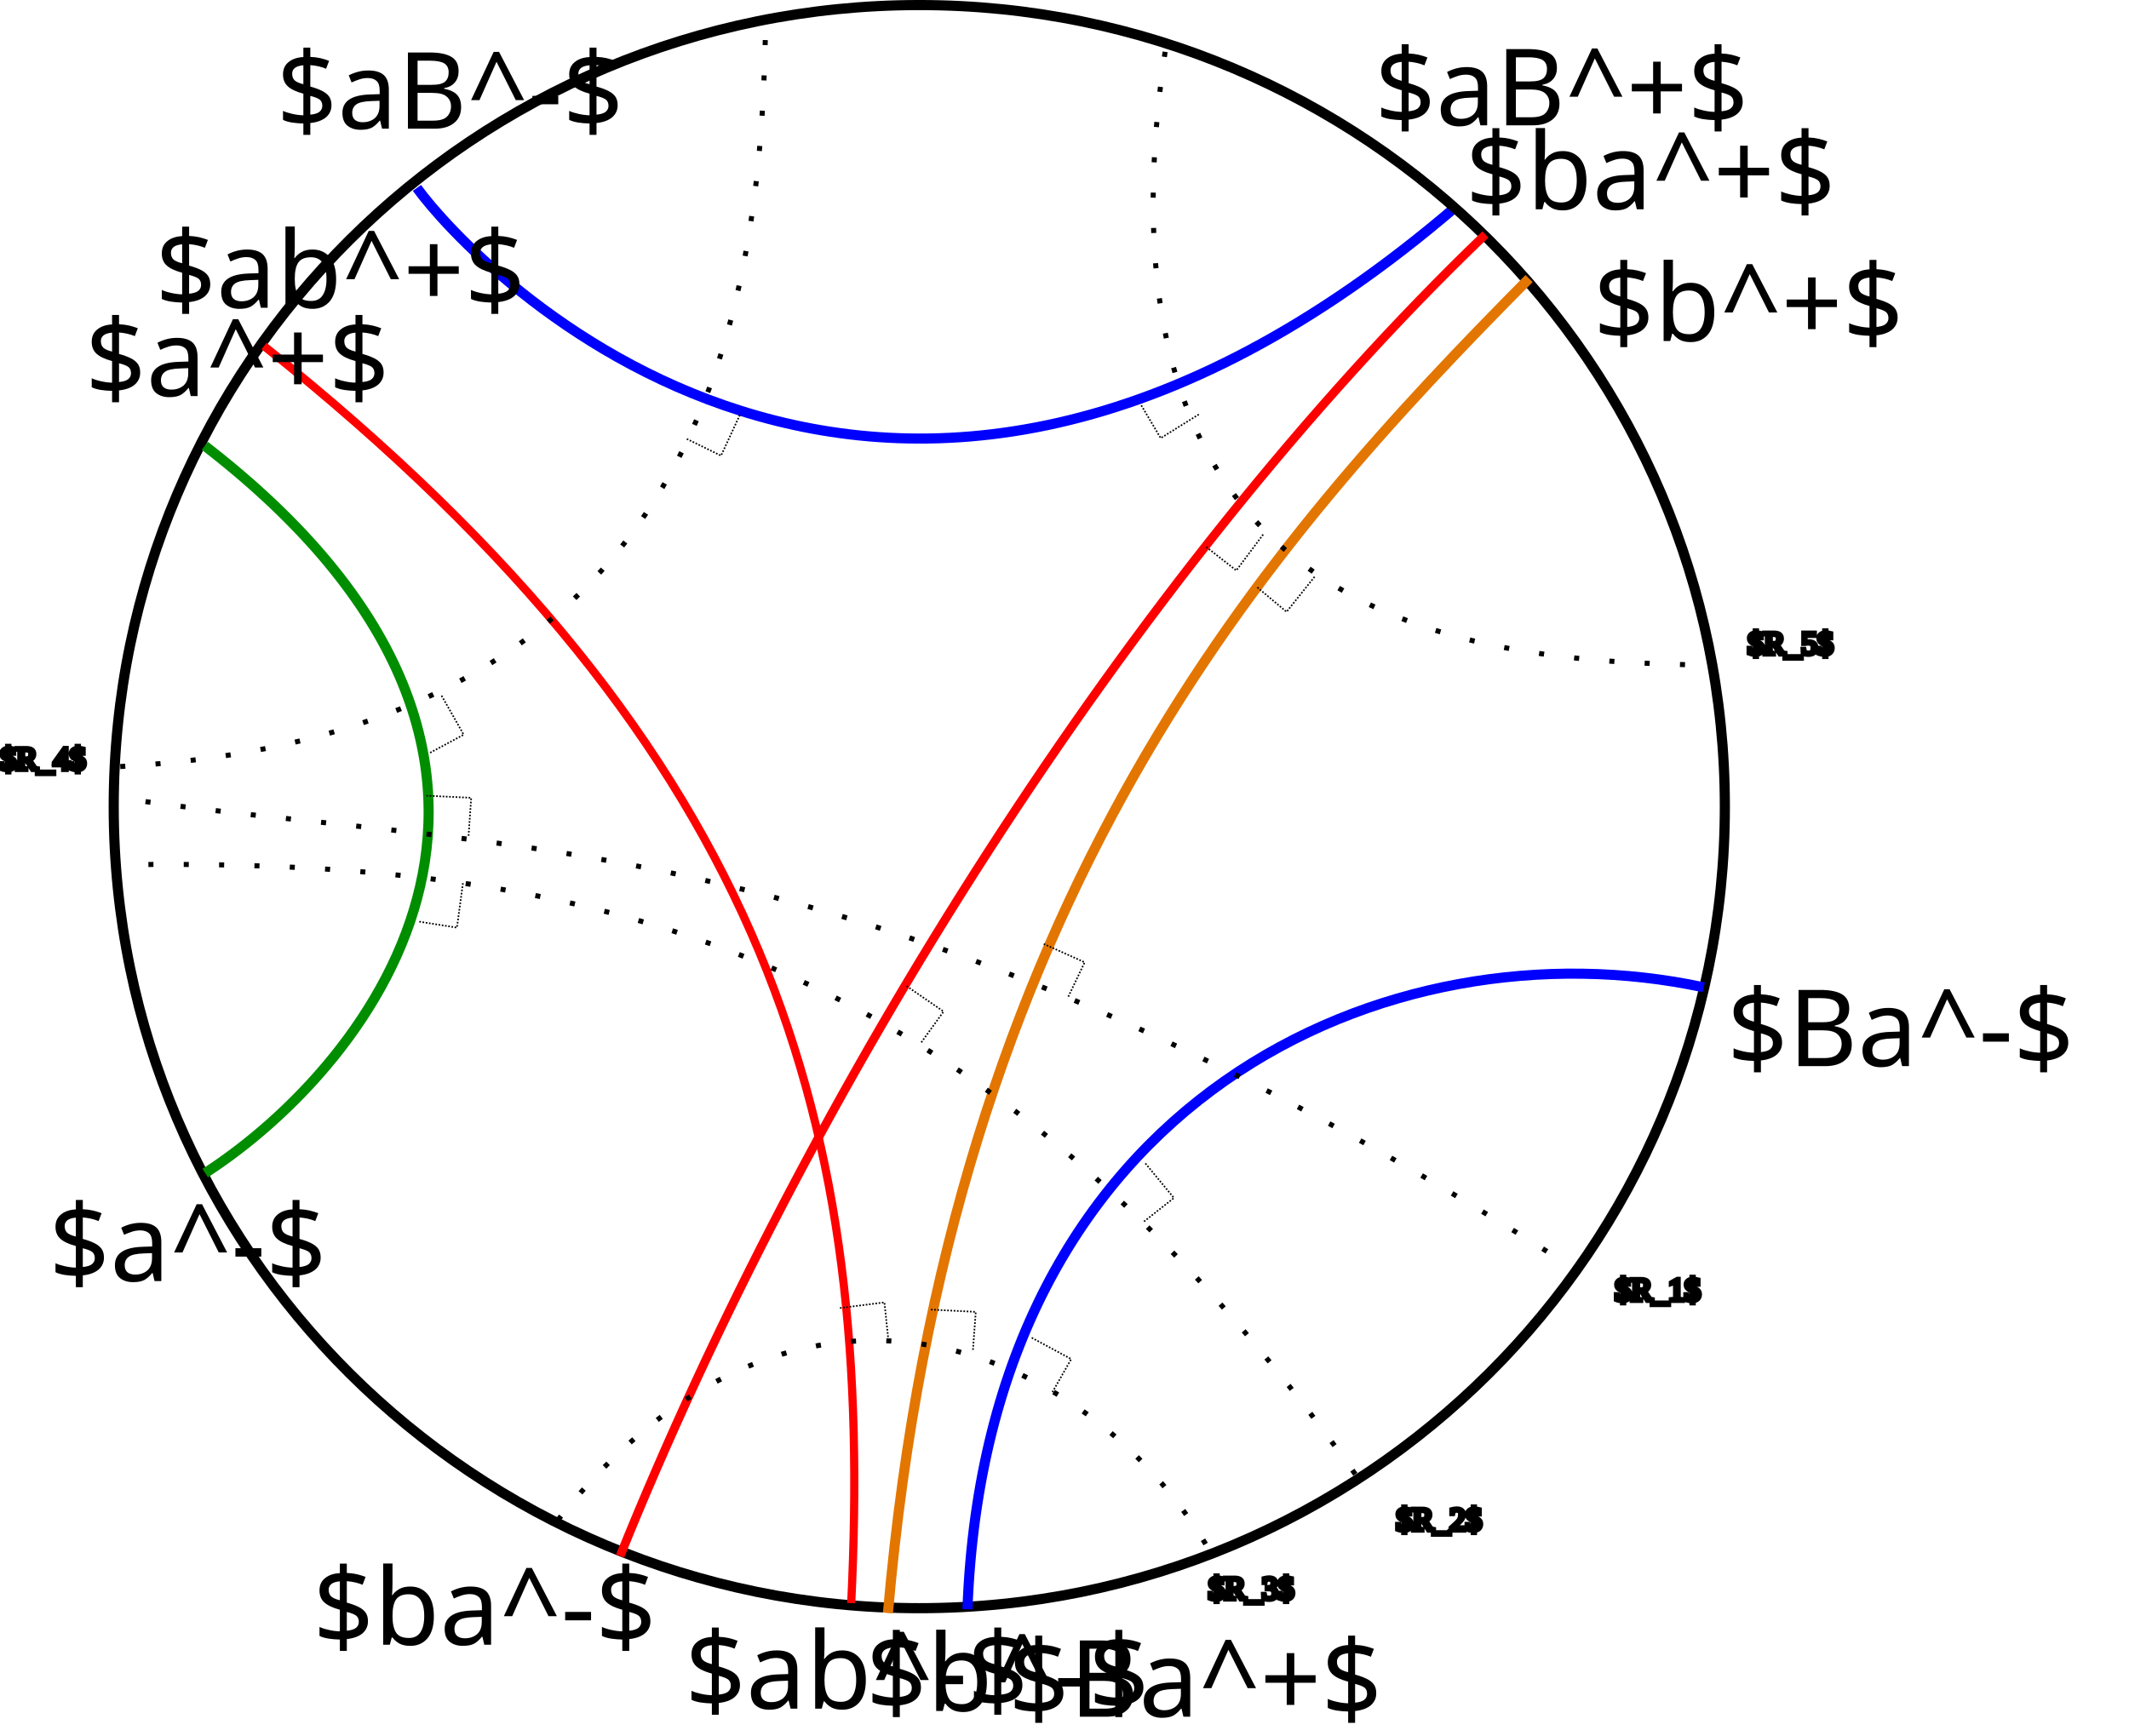
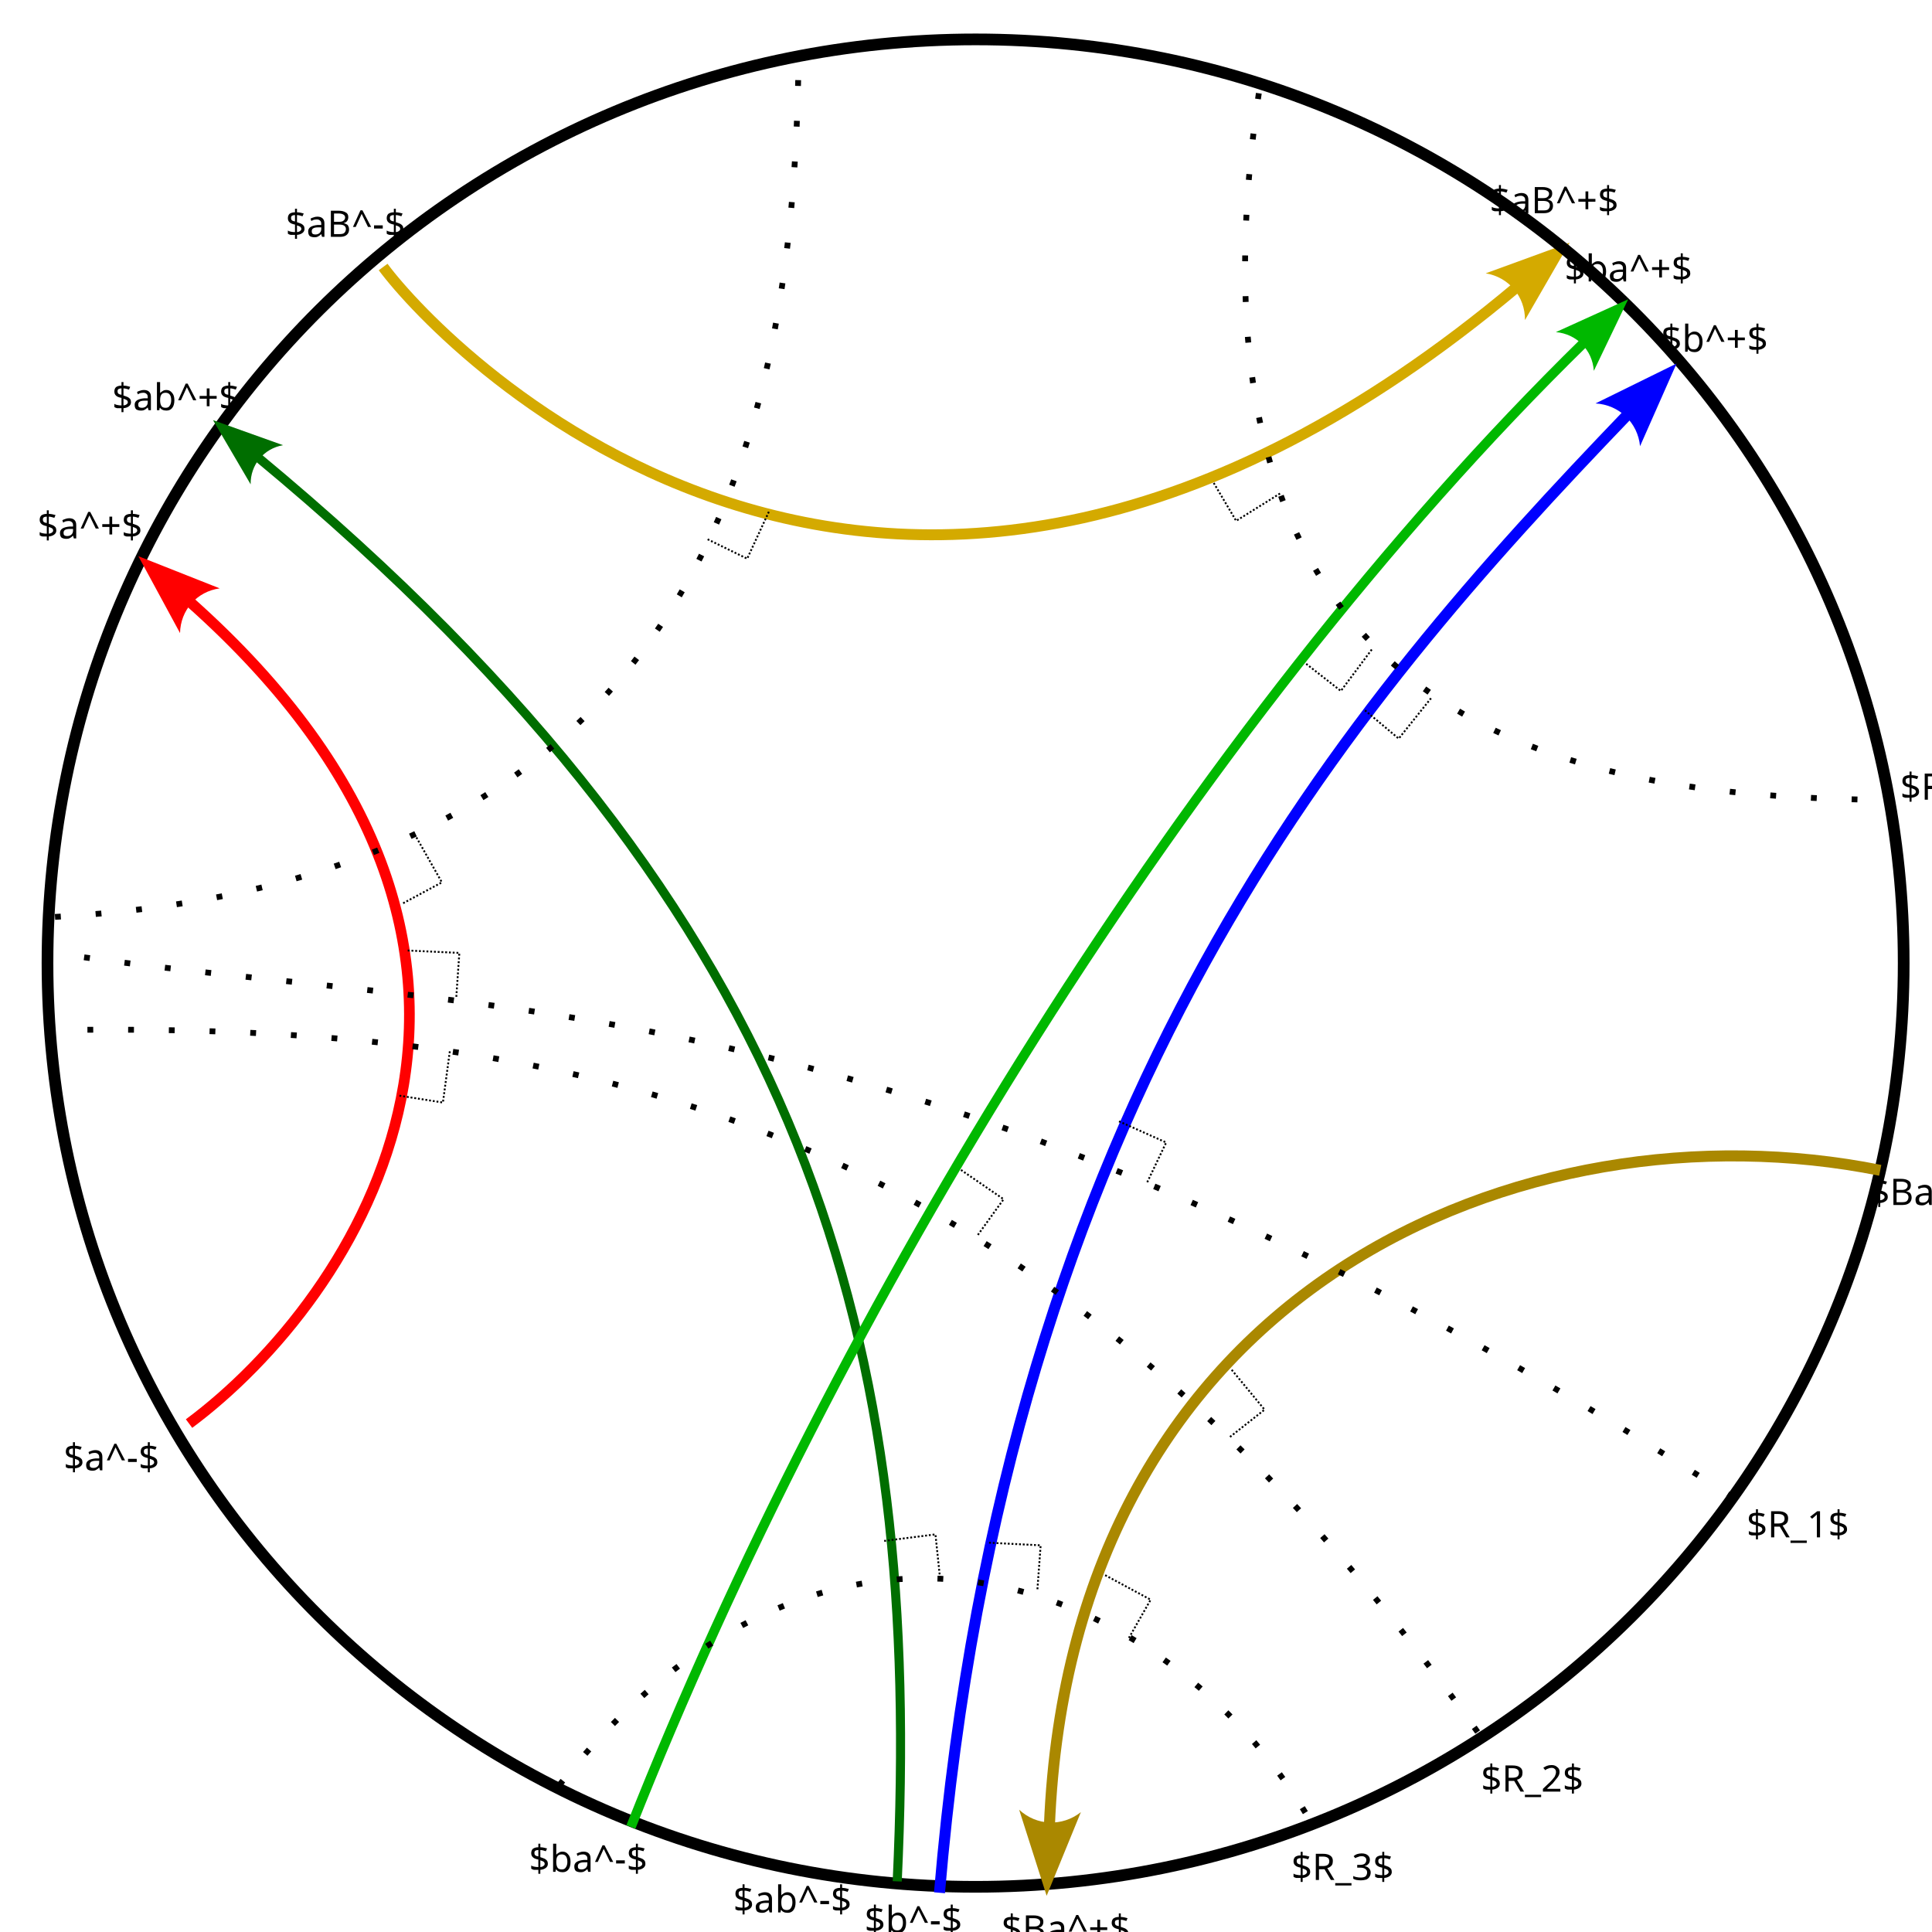
- <svg xmlns="http://www.w3.org/2000/svg" width="210.771mm" height="171.861mm" viewBox="0 0 210.771 171.861" version="1.1" id="svg8">
+ <svg xmlns="http://www.w3.org/2000/svg" width="3in" height="3in" viewBox="0 0 76.2 76.2" version="1.1" id="svg8">
  <defs id="defs2">
+     <rect x="-36.429" y="-47.143" width="793.571" height="168.571" id="rect9" />
+     <marker style="overflow:visible" id="marker9" refX="0" refY="0" orient="auto-start-reverse" markerWidth="1" markerHeight="1" viewBox="0 0 1 1" preserveAspectRatio="xMidYMid">
+       <path transform="scale(0.7)" d="M -2,-4 9,0 -2,4 c 2,-2.33 2,-5.66 0,-8 z" style="fill:context-stroke;fill-rule:evenodd;stroke:none" id="path9" />
+     </marker>
+     <marker style="overflow:visible" id="marker8" refX="0" refY="0" orient="auto-start-reverse" markerWidth="1" markerHeight="1" viewBox="0 0 1 1" preserveAspectRatio="xMidYMid">
+       <path transform="scale(0.7)" d="M -2,-4 9,0 -2,4 c 2,-2.33 2,-5.66 0,-8 z" style="fill:context-stroke;fill-rule:evenodd;stroke:none" id="path8" />
+     </marker>
+     <marker style="overflow:visible" id="marker6" refX="0" refY="0" orient="auto-start-reverse" markerWidth="1" markerHeight="1" viewBox="0 0 1 1" preserveAspectRatio="xMidYMid">
+       <path transform="scale(0.7)" d="M -2,-4 9,0 -2,4 c 2,-2.33 2,-5.66 0,-8 z" style="fill:context-stroke;fill-rule:evenodd;stroke:none" id="path6" />
+     </marker>
+     <marker style="overflow:visible" id="marker5" refX="0" refY="0" orient="auto-start-reverse" markerWidth="1" markerHeight="1" viewBox="0 0 1 1" preserveAspectRatio="xMidYMid">
+       <path transform="scale(0.7)" d="M -2,-4 9,0 -2,4 c 2,-2.33 2,-5.66 0,-8 z" style="fill:context-stroke;fill-rule:evenodd;stroke:none" id="path5" />
+     </marker>
+     <marker style="overflow:visible" id="marker4" refX="0" refY="0" orient="auto-start-reverse" markerWidth="1" markerHeight="1" viewBox="0 0 1 1" preserveAspectRatio="xMidYMid">
+       <path transform="scale(0.7)" d="M -2,-4 9,0 -2,4 c 2,-2.33 2,-5.66 0,-8 z" style="fill:context-stroke;fill-rule:evenodd;stroke:none" id="path4" />
+     </marker>
+     <marker style="overflow:visible" id="ConcaveTriangle" refX="0" refY="0" orient="auto-start-reverse" markerWidth="1" markerHeight="1" viewBox="0 0 1 1" preserveAspectRatio="xMidYMid">
+       <path transform="scale(0.7)" d="M -2,-4 9,0 -2,4 c 2,-2.33 2,-5.66 0,-8 z" style="fill:context-stroke;fill-rule:evenodd;stroke:none" id="path7" />
+     </marker>
    <rect x="644.477" y="100.005" width="63.64" height="68.69" id="rect4" />
    <marker style="overflow:visible" id="marker2263" refX="0" refY="0" orient="auto">
      <path transform="scale(0.8)" style="fill:none;fill-opacity:0.75;fill-rule:evenodd;stroke:#e37600;stroke-width:1pt;stroke-opacity:1" d="M 0,5.65 V -5.65" id="path2261" />
    </marker>
    <marker style="overflow:visible" id="DotS" refX="0" refY="0" orient="auto">
      <path transform="matrix(0.2,0,0,0.2,1.48,0.2)" style="fill:#e37600;fill-opacity:1;fill-rule:evenodd;stroke:#e37600;stroke-width:1pt;stroke-opacity:1" d="m -2.5,-1 c 0,2.76 -2.24,5 -5,5 -2.76,0 -5,-2.24 -5,-5 0,-2.76 2.24,-5 5,-5 2.76,0 5,2.24 5,5 z" id="path906" />
    </marker>
    <marker style="overflow:visible" id="marker1201" refX="0" refY="0" orient="auto">
      <path transform="matrix(-0.4,0,0,-0.4,-4,0)" style="fill:#0000ff;fill-opacity:1;fill-rule:evenodd;stroke:#0000ff;stroke-width:1pt;stroke-opacity:1" d="M 0,0 5,-5 -12.5,0 5,5 Z" id="path1199" />
    </marker>
    <marker style="overflow:visible" id="Arrow1Lend" refX="0" refY="0" orient="auto">
      <path transform="matrix(-0.8,0,0,-0.8,-10,0)" style="fill:#0000ff;fill-opacity:1;fill-rule:evenodd;stroke:#0000ff;stroke-width:1pt;stroke-opacity:1" d="M 0,0 5,-5 -12.5,0 5,5 Z" id="path842" />
    </marker>
    <marker style="overflow:visible" id="marker1123" refX="0" refY="0" orient="auto">
      <path transform="matrix(-0.4,0,0,-0.4,-4,0)" style="fill:#0000ff;fill-opacity:1;fill-rule:evenodd;stroke:#0000ff;stroke-width:1pt;stroke-opacity:1" d="M 0,0 5,-5 -12.5,0 5,5 Z" id="path1121" />
    </marker>
    <marker style="overflow:visible" id="Arrow1Mend" refX="0" refY="0" orient="auto">
      <path transform="matrix(-0.4,0,0,-0.4,-4,0)" style="fill:#0000ff;fill-opacity:1;fill-rule:evenodd;stroke:#0000ff;stroke-width:1pt;stroke-opacity:1" d="M 0,0 5,-5 -12.5,0 5,5 Z" id="path848" />
    </marker>
    <rect x="644.477" y="100.005" width="63.64" height="68.69" id="rect4-5" />
    <rect x="644.477" y="100.005" width="63.64" height="68.69" id="rect4-5-6" />
    <rect x="644.477" y="100.005" width="63.64" height="68.69" id="rect4-5-6-1" />
    <rect x="644.477" y="100.005" width="63.64" height="68.69" id="rect4-5-6-1-0" />
    <pattern id="EMFhbasepattern" patternUnits="userSpaceOnUse" width="6" height="6" x="0" y="0" />
  </defs>
  <g id="layer1" transform="translate(-36.27089,-44.01734)">
-     <path style="fill:none;stroke:#0000ff;stroke-width:1;stroke-linecap:butt;stroke-linejoin:miter;stroke-miterlimit:4;stroke-dasharray:none;stroke-opacity:1" d="m 77.545,62.624 c 5.429,7.5 45.856,50.773 102.885,1.842" id="path1393-8-5" />
-     <ellipse style="fill:none;stroke:#000000;stroke-width:1.005;stroke-miterlimit:4;stroke-dasharray:none;stroke-opacity:1" id="path833" cx="127.28" cy="123.892" rx="79.751" ry="79.373" />
-     <path style="fill:none;stroke:#ff0000;stroke-width:0.809;stroke-linecap:butt;stroke-linejoin:miter;stroke-miterlimit:4;stroke-dasharray:none;stroke-opacity:1" d="M 120.542,202.762 C 122.798,156.095 113.359,118.908 62.411,78.288" id="path835" />
-     <path style="fill:none;stroke:#ff0000;stroke-width:0.863;stroke-linecap:butt;stroke-linejoin:miter;stroke-miterlimit:4;stroke-dasharray:none;stroke-opacity:1" d="M 97.661,198.099 C 116.009,152.587 147.907,101.249 183.33,67.233" id="path837" />
-     <path style="fill:none;stroke:#e37600;stroke-width:1;stroke-linecap:butt;stroke-linejoin:miter;stroke-miterlimit:4;stroke-dasharray:none;stroke-opacity:1" d="M 187.65,71.596 C 161.854,97.665 130.367,132.601 124.177,203.738" id="path1393-8" />
-     <text xml:space="preserve" style="font-style:normal;font-weight:normal;font-size:10.583px;line-height:1.25;font-family:sans-serif;fill:#000000;fill-opacity:1;stroke:none;stroke-width:0.265" x="181.348" y="64.745" id="text1461-1">
-       <tspan id="tspan1459-1" x="181.348" y="64.745" style="stroke-width:0.265">$ba^+$</tspan>
+     <path style="fill:none;stroke:#d4aa00;stroke-width:0.43;stroke-linecap:butt;stroke-linejoin:miter;stroke-miterlimit:4;stroke-dasharray:none;stroke-opacity:1;marker-end:url(#marker6)" d="m 51.382,54.548 c 2.36,3.191 19.932,21.605 44.722,0.784" id="path1393-8-5" />
+     <ellipse style="fill:none;stroke:#000000;stroke-width:0.461;stroke-miterlimit:4;stroke-dasharray:none;stroke-opacity:1" id="path833" cx="74.749" cy="82.003" rx="36.605" ry="36.432" />
+     <path style="fill:none;stroke:#006e00;stroke-width:0.358;stroke-linecap:butt;stroke-linejoin:miter;stroke-miterlimit:4;stroke-dasharray:none;stroke-opacity:1;marker-end:url(#marker4)" d="M 71.658,118.22 C 72.638,97.153 68.538,80.365 46.41,62.028" id="path835" />
+     <path style="fill:none;stroke:#00b800;stroke-width:0.382;stroke-linecap:butt;stroke-linejoin:miter;stroke-miterlimit:4;stroke-dasharray:none;stroke-opacity:1;marker-end:url(#marker5)" d="M 61.155,116.074 C 69.21,95.706 83.215,72.729 98.767,57.506" id="path837" />
+     <path style="fill:none;stroke:#0000ff;stroke-width:0.435;stroke-linecap:butt;stroke-linejoin:miter;stroke-miterlimit:4;stroke-dasharray:none;stroke-opacity:1;marker-start:url(#marker9)" d="M 100.499,60.333 C 89.455,71.841 75.975,87.264 73.325,118.669" id="path1393-8" />
+     <text xml:space="preserve" style="font-style:normal;font-weight:normal;font-size:1.457px;line-height:1.25;font-family:sans-serif;text-align:center;text-anchor:middle;fill:#000000;fill-opacity:1;stroke:none;stroke-width:0.121" x="101.443" y="55.115" id="text1461-1">
+       <tspan id="tspan1459-1" x="101.443" y="55.115" style="font-size:1.457px;text-align:center;text-anchor:middle;stroke-width:0.121">$ba^+$</tspan>
    </text>
-     <text xml:space="preserve" style="font-style:normal;font-weight:normal;font-size:10.583px;line-height:1.25;font-family:sans-serif;fill:#000000;fill-opacity:1;stroke:none;stroke-width:0.265" x="67.246" y="206.886" id="text1461-1-9">
-       <tspan id="tspan1459-1-5" x="67.246" y="206.886" style="stroke-width:0.265">$ba^-$</tspan>
+     <text xml:space="preserve" style="font-style:normal;font-weight:normal;font-size:1.457px;line-height:1.25;font-family:sans-serif;text-align:center;text-anchor:middle;fill:#000000;fill-opacity:1;stroke:none;stroke-width:0.121" x="60.417" y="117.841" id="text1461-1-9">
+       <tspan id="tspan1459-1-5" x="60.417" y="117.841" style="font-size:1.457px;text-align:center;text-anchor:middle;stroke-width:0.121">$ba^-$</tspan>
    </text>
-     <text xml:space="preserve" style="font-style:normal;font-weight:normal;font-size:10.583px;line-height:1.25;font-family:sans-serif;fill:#000000;fill-opacity:1;stroke:none;stroke-width:0.265" x="51.633" y="74.493" id="text1461-1-6">
-       <tspan id="tspan1459-1-8" x="51.633" y="74.493" style="stroke-width:0.265">$ab^+$</tspan>
+     <text xml:space="preserve" style="font-style:normal;font-weight:normal;font-size:1.457px;line-height:1.25;font-family:sans-serif;text-align:center;text-anchor:middle;fill:#000000;fill-opacity:1;stroke:none;stroke-width:0.121" x="44.159" y="60.196" id="text1461-1-6">
+       <tspan id="tspan1459-1-8" x="44.159" y="60.196" style="font-size:1.457px;text-align:center;text-anchor:middle;stroke-width:0.121">$ab^+$</tspan>
    </text>
-     <text xml:space="preserve" style="font-style:normal;font-weight:normal;font-size:10.583px;line-height:1.25;font-family:sans-serif;fill:#000000;fill-opacity:1;stroke:none;stroke-width:0.265" x="104.076" y="213.213" id="text1461-1-6-0">
-       <tspan id="tspan1459-1-8-5" x="104.076" y="213.213" style="stroke-width:0.265">$ab^-$</tspan>
+     <text xml:space="preserve" style="font-style:normal;font-weight:normal;font-size:1.457px;line-height:1.25;font-family:sans-serif;text-align:center;text-anchor:middle;fill:#000000;fill-opacity:1;stroke:none;stroke-width:0.121" x="68.473" y="119.444" id="text1461-1-6-0">
+       <tspan id="tspan1459-1-8-5" x="68.473" y="119.444" style="font-size:1.457px;text-align:center;text-anchor:middle;stroke-width:0.121">$ab^-$</tspan>
    </text>
-     <text xml:space="preserve" style="font-style:normal;font-weight:normal;font-size:10.583px;line-height:1.25;font-family:sans-serif;fill:#000000;fill-opacity:1;stroke:none;stroke-width:0.265" x="121.992" y="213.444" id="text1461-5-2">
-       <tspan id="tspan1459-0-8" x="121.992" y="213.444" style="stroke-width:0.265">$b^-$</tspan>
+     <text xml:space="preserve" style="font-style:normal;font-weight:normal;font-size:1.457px;line-height:1.25;font-family:sans-serif;text-align:center;text-anchor:middle;fill:#000000;fill-opacity:1;stroke:none;stroke-width:0.121" x="73.243" y="120.244" id="text1461-5-2">
+       <tspan id="tspan1459-0-8" x="73.243" y="120.244" style="font-size:1.457px;text-align:center;text-anchor:middle;stroke-width:0.121">$b^-$</tspan>
    </text>
-     <text xml:space="preserve" style="font-style:normal;font-weight:normal;font-size:10.583px;line-height:1.25;font-family:sans-serif;fill:#000000;fill-opacity:1;stroke:none;stroke-width:0.265" x="194.006" y="77.785" id="text1461-5-3">
-       <tspan id="tspan1459-0-1" x="194.006" y="77.785" style="stroke-width:0.265">$b^+$</tspan>
+     <text xml:space="preserve" style="font-style:normal;font-weight:normal;font-size:1.457px;line-height:1.25;font-family:sans-serif;text-align:center;text-anchor:middle;fill:#000000;fill-opacity:1;stroke:none;stroke-width:0.121" x="104.84" y="57.89" id="text1461-5-3">
+       <tspan id="tspan1459-0-1" x="104.84" y="57.89" style="font-size:1.457px;text-align:center;text-anchor:middle;stroke-width:0.121">$b^+$</tspan>
    </text>
-     <path style="fill:none;stroke:#0000ff;stroke-width:1;stroke-linecap:butt;stroke-linejoin:miter;stroke-miterlimit:4;stroke-dasharray:none;stroke-opacity:1" d="m 204.939,141.787 c -31.133,-6.669 -71.011,10.853 -72.89,61.585" id="path1393-8-5-2" />
-     <path style="fill:none;stroke:#008e00;stroke-width:1;stroke-linecap:butt;stroke-linejoin:miter;stroke-miterlimit:4;stroke-dasharray:none;stroke-opacity:1" d="m 56.549,88.165 c 40.13,31.028 16.712,61.214 0.035,72.013" id="path1393-8-53" />
-     <text xml:space="preserve" style="font-style:normal;font-weight:normal;font-size:10.583px;line-height:1.25;font-family:sans-serif;fill:#000000;fill-opacity:1;stroke:none;stroke-width:0.265" x="44.696" y="83.24" id="text1461-5-3-3">
-       <tspan id="tspan1459-0-1-9" x="44.696" y="83.24" style="stroke-width:0.265">$a^+$</tspan>
+     <text xml:space="preserve" style="font-style:normal;font-weight:normal;font-size:1.457px;line-height:1.25;font-family:sans-serif;text-align:center;text-anchor:middle;fill:#000000;fill-opacity:1;stroke:none;stroke-width:0.121" x="114.186" y="75.556" id="text1461-5-3-2">
+       <tspan id="tspan1459-0-1-0" x="114.186" y="75.556" style="font-size:1.457px;text-align:center;text-anchor:middle;stroke-width:0.121">$R_5$</tspan>
    </text>
-     <text xml:space="preserve" style="font-style:normal;font-weight:normal;font-size:10.583px;line-height:1.25;font-family:sans-serif;fill:#000000;fill-opacity:1;stroke:none;stroke-width:0.265" x="41.11" y="170.873" id="text1461-5-3-3-0">
-       <tspan id="tspan1459-0-1-9-0" x="41.11" y="170.873" style="stroke-width:0.265">$a^-$</tspan>
+     <text xml:space="preserve" style="font-style:normal;font-weight:normal;font-size:1.457px;line-height:1.25;font-family:sans-serif;text-align:center;text-anchor:middle;fill:#000000;fill-opacity:1;stroke:none;stroke-width:0.121" x="108.126" y="104.65" id="text1461-5-3-2-6">
+       <tspan id="tspan1459-0-1-0-3" x="108.126" y="104.65" style="font-size:1.457px;text-align:center;text-anchor:middle;stroke-width:0.121">$R_1$</tspan>
    </text>
-     <text xml:space="preserve" style="font-style:normal;font-weight:normal;font-size:10.583px;line-height:1.25;font-family:sans-serif;fill:#000000;fill-opacity:1;stroke:none;stroke-width:0.265" x="172.366" y="56.427" id="text1461-8">
-       <tspan id="tspan1459-8" x="172.366" y="56.427" style="stroke-width:0.265">$aB^+$</tspan>
+     <path style="fill:none;stroke:#aa8800;stroke-width:0.435;stroke-linecap:butt;stroke-linejoin:miter;stroke-miterlimit:4;stroke-dasharray:none;stroke-opacity:1;marker-end:url(#marker8)" d="M 110.429,90.176 C 96.432,87.374 78.505,94.736 77.66,116.051" id="path1393-8-5-2" />
+     <path style="fill:none;stroke:#ff0000;stroke-width:0.421;stroke-linecap:butt;stroke-linejoin:miter;stroke-miterlimit:4;stroke-dasharray:none;stroke-opacity:1;marker-start:url(#ConcaveTriangle)" d="m 43.713,67.714 c 15.767,13.981 6.566,27.583 0.014,32.45" id="path1393-8-53" />
+     <text xml:space="preserve" style="font-style:normal;font-weight:normal;font-size:1.457px;line-height:1.25;font-family:sans-serif;text-align:center;text-anchor:middle;fill:#000000;fill-opacity:1;stroke:none;stroke-width:0.121" x="40.763" y="65.252" id="text1461-5-3-3">
+       <tspan id="tspan1459-0-1-9" x="40.763" y="65.252" style="font-size:1.457px;text-align:center;text-anchor:middle;stroke-width:0.121">$a^+$</tspan>
    </text>
-     <text xml:space="preserve" style="font-style:normal;font-weight:normal;font-size:10.583px;line-height:1.25;font-family:sans-serif;fill:#000000;fill-opacity:1;stroke:none;stroke-width:0.265" x="63.633" y="56.761" id="text1461-8-4">
-       <tspan id="tspan1459-8-0" x="63.633" y="56.761" style="stroke-width:0.265">$aB^-$</tspan>
+     <text xml:space="preserve" style="font-style:normal;font-weight:normal;font-size:1.457px;line-height:1.25;font-family:sans-serif;text-align:center;text-anchor:middle;fill:#000000;fill-opacity:1;stroke:none;stroke-width:0.121" x="41.615" y="102.006" id="text1461-5-3-3-0">
+       <tspan id="tspan1459-0-1-9-0" x="41.615" y="102.006" style="font-size:1.457px;text-align:center;text-anchor:middle;stroke-width:0.121">$a^-$</tspan>
    </text>
-     <text xml:space="preserve" style="font-style:normal;font-weight:normal;font-size:10.583px;line-height:1.25;font-family:sans-serif;fill:#000000;fill-opacity:1;stroke:none;stroke-width:0.265" x="136.089" y="214.012" id="text1461-8-4-7">
-       <tspan id="tspan1459-8-0-8" x="136.089" y="214.012" style="stroke-width:0.265">$Ba^+$</tspan>
+     <text xml:space="preserve" style="font-style:normal;font-weight:normal;font-size:1.457px;line-height:1.25;font-family:sans-serif;text-align:center;text-anchor:middle;fill:#000000;fill-opacity:1;stroke:none;stroke-width:0.121" x="98.513" y="52.424" id="text1461-8">
+       <tspan id="tspan1459-8" x="98.513" y="52.424" style="font-size:1.457px;text-align:center;text-anchor:middle;stroke-width:0.121">$aB^+$</tspan>
    </text>
-     <text xml:space="preserve" style="font-style:normal;font-weight:normal;font-size:10.583px;line-height:1.25;font-family:sans-serif;fill:#000000;fill-opacity:1;stroke:none;stroke-width:0.265" x="207.241" y="149.589" id="text1461-8-4-7-8">
-       <tspan id="tspan1459-8-0-8-9" x="207.241" y="149.589" style="stroke-width:0.265">$Ba^-$</tspan>
+     <text xml:space="preserve" style="font-style:normal;font-weight:normal;font-size:1.457px;line-height:1.25;font-family:sans-serif;text-align:center;text-anchor:middle;fill:#000000;fill-opacity:1;stroke:none;stroke-width:0.121" x="50.843" y="53.358" id="text1461-8-4">
+       <tspan id="tspan1459-8-0" x="50.843" y="53.358" style="font-size:1.457px;text-align:center;text-anchor:middle;stroke-width:0.121">$aB^-$</tspan>
    </text>
-     <path style="fill:none;stroke:#000000;stroke-width:0.5;stroke-dasharray:0.5, 3;stroke-dashoffset:0;stroke-opacity:1" d="m 47.214,122.885 c 38.103,5.903 74.353,1.434 145.731,47.293" id="path1" />
-     <path style="fill:none;stroke:#000000;stroke-width:0.5;stroke-dasharray:0.5, 3;stroke-dashoffset:0;stroke-opacity:1" d="M 48.176,119.924 C 104.595,116.729 111.422,77 112.038,47.805" id="path1-3" />
-     <path style="fill:none;stroke:#000000;stroke-width:0.5;stroke-dasharray:0.5, 3;stroke-dashoffset:0;stroke-opacity:1" d="m 151.618,49.15 c -8.376,56.77 29.689,60.425 53.994,60.728" id="path1-3-9" />
-     <path style="fill:none;stroke:#000000;stroke-width:0.5;stroke-dasharray:0.5, 3;stroke-dashoffset:0;stroke-opacity:1" d="m 47.462,129.659 c 46.71,-0.755 85.553,7.355 123.678,61.311" id="path2" />
-     <path style="fill:none;stroke:#000000;stroke-width:0.5;stroke-dasharray:0.5, 3;stroke-dashoffset:0;stroke-opacity:1" d="m 91.503,194.536 c 24.123,-30.602 53.517,-16.483 64.757,3.452" id="path3" />
-     <text xml:space="preserve" transform="matrix(0.2645833,0,0,0.2645833,38.77377,79.42856)" id="text4" style="white-space:pre;shape-inside:url(#rect4);display:inline;fill:none;stroke:#000000;stroke-width:1.89;stroke-dasharray:none;stroke-dashoffset:0;stroke-opacity:1">
-       <tspan x="644.477" y="110.954" id="tspan6">$R_5$</tspan>
+     <text xml:space="preserve" style="font-style:normal;font-weight:normal;font-size:1.457px;line-height:1.25;font-family:sans-serif;text-align:center;text-anchor:middle;fill:#000000;fill-opacity:1;stroke:none;stroke-width:0.121" x="79.259" y="120.592" id="text1461-8-4-7">
+       <tspan id="tspan1459-8-0-8" x="79.259" y="120.592" style="font-size:1.457px;text-align:center;text-anchor:middle;stroke-width:0.121">$Ba^+$</tspan>
    </text>
-     <text xml:space="preserve" transform="matrix(0.2645833,0,0,0.2645833,-134.2372,90.85993)" id="text4-4" style="white-space:pre;shape-inside:url(#rect4-5);display:inline;fill:none;stroke:#000000;stroke-width:1.89;stroke-dasharray:none;stroke-dashoffset:0;stroke-opacity:1">
-       <tspan x="644.477" y="110.954" id="tspan7">$R_4$</tspan>
+     <text xml:space="preserve" style="font-style:normal;font-weight:normal;font-size:1.457px;line-height:1.25;font-family:sans-serif;text-align:center;text-anchor:middle;fill:#000000;fill-opacity:1;stroke:none;stroke-width:0.121" x="113.289" y="91.542" id="text1461-8-4-7-8">
+       <tspan id="tspan1459-8-0-8-9" x="113.289" y="91.542" style="font-size:1.457px;text-align:center;text-anchor:middle;stroke-width:0.121">$Ba^-$</tspan>
    </text>
-     <text xml:space="preserve" transform="matrix(0.2645833,0,0,0.2645833,25.63275,143.4353)" id="text4-4-4" style="white-space:pre;shape-inside:url(#rect4-5-6);display:inline;fill:none;stroke:#000000;stroke-width:1.89;stroke-dasharray:none;stroke-dashoffset:0;stroke-opacity:1">
-       <tspan x="644.477" y="110.954" id="tspan8">$R_1$</tspan>
+     <path style="fill:none;stroke:#000000;stroke-width:0.229;stroke-dasharray:0.229, 1.377;stroke-dashoffset:0;stroke-opacity:1" d="m 37.999,81.541 c 17.489,2.709 34.128,0.658 66.89,21.707" id="path1" />
+     <path style="fill:none;stroke:#000000;stroke-width:0.229;stroke-dasharray:0.229, 1.377;stroke-dashoffset:0;stroke-opacity:1" d="m 38.441,80.181 c 25.896,-1.466 29.03,-19.702 29.313,-33.102" id="path1-3" />
+     <path style="fill:none;stroke:#000000;stroke-width:0.229;stroke-dasharray:0.229, 1.377;stroke-dashoffset:0;stroke-opacity:1" d="M 85.92,47.696 C 82.076,73.754 99.547,75.431 110.704,75.57" id="path1-3-9" />
+     <path style="fill:none;stroke:#000000;stroke-width:0.229;stroke-dasharray:0.229, 1.377;stroke-dashoffset:0;stroke-opacity:1" d="m 38.113,84.65 c 21.44,-0.346 39.269,3.376 56.768,28.142" id="path2" />
+     <path style="fill:none;stroke:#000000;stroke-width:0.229;stroke-dasharray:0.229, 1.377;stroke-dashoffset:0;stroke-opacity:1" d="m 58.328,114.428 c 11.072,-14.046 24.564,-7.566 29.723,1.585" id="path3" />
+     <path style="fill:none;stroke:#000000;stroke-width:0.074;stroke-dasharray:0.074, 0.074;stroke-dashoffset:0;stroke-opacity:1" d="m 52.695,77.046 1.005,1.773 -1.532,0.824" id="path4-8-3" />
+     <path style="fill:none;stroke:#000000;stroke-width:0.074;stroke-dasharray:0.074, 0.074;stroke-dashoffset:0;stroke-opacity:1" d="m 74.174,90.161 1.68,1.154 -1.017,1.412" id="path4-8-3-5" />
+     <path style="fill:none;stroke:#000000;stroke-width:0.074;stroke-dasharray:0.074, 0.074;stroke-dashoffset:0;stroke-opacity:1" d="m 75.28,104.863 2.035,0.103 -0.127,1.735" id="path4-8-3-5-7" />
+     <path style="fill:none;stroke:#000000;stroke-width:0.074;stroke-dasharray:0.074, 0.074;stroke-dashoffset:0;stroke-opacity:1" d="m 79.86,106.144 1.794,0.967 -0.86,1.512" id="path4-8-3-5-7-6" />
+     <path style="fill:none;stroke:#000000;stroke-width:0.074;stroke-dasharray:0.074, 0.074;stroke-dashoffset:0;stroke-opacity:1" d="m 52.352,81.506 2.036,0.095 -0.12,1.736" id="path4-8-3-2" />
+     <path style="fill:none;stroke:#000000;stroke-width:0.074;stroke-dasharray:0.074, 0.074;stroke-dashoffset:0;stroke-opacity:1" d="m 80.406,88.244 1.86,0.834 -0.748,1.571" id="path4-8-3-2-7" />
+     <path style="fill:none;stroke:#000000;stroke-width:0.074;stroke-dasharray:0.074, 0.074;stroke-dashoffset:0;stroke-opacity:1" d="m 84.85,98.044 1.297,1.572 -1.367,1.077" id="path4-8-3-5-7-3" />
+     <path style="fill:none;stroke:#000000;stroke-width:0.074;stroke-dasharray:0.074, 0.074;stroke-dashoffset:0;stroke-opacity:1" d="m 54.012,85.482 -0.272,2.02 -1.718,-0.271" id="path4-8-3-5-7-62-4" />
+     <path style="fill:none;stroke:#000000;stroke-width:0.074;stroke-dasharray:0.074, 0.074;stroke-dashoffset:0;stroke-opacity:1" d="m 71.144,104.793 2.022,-0.258 0.181,1.73" id="path4-8-3-5-7-62-43" />
+     <path style="fill:none;stroke:#000000;stroke-width:0.074;stroke-dasharray:0.074, 0.074;stroke-dashoffset:0;stroke-opacity:1" d="M 92.711,71.557 91.438,73.149 90.104,72.032" id="path4-8-3-5-7-62-9" />
+     <path style="fill:none;stroke:#000000;stroke-width:0.074;stroke-dasharray:0.074, 0.074;stroke-dashoffset:0;stroke-opacity:1" d="M 90.374,69.635 89.156,71.269 87.785,70.197" id="path4-8-3-5-7-62-9-7" />
+     <path style="fill:none;stroke:#000000;stroke-width:0.074;stroke-dasharray:0.074, 0.074;stroke-dashoffset:0;stroke-opacity:1" d="m 66.595,64.202 -0.855,1.85 -1.562,-0.766" id="path4-8-3-5-7-62-9-5" />
+     <path style="fill:none;stroke:#000000;stroke-width:0.074;stroke-dasharray:0.074, 0.074;stroke-dashoffset:0;stroke-opacity:1" d="m 86.756,63.482 -1.73,1.078 -0.886,-1.497" id="path4-8-3-5-7-62-9-4" />
+     <text xml:space="preserve" transform="matrix(0.2645833,0,0,0.2645833,36.27089,44.01734)" id="text9" style="font-size:12px;line-height:0.88;text-align:center;white-space:pre;shape-inside:url(#rect9);display:inline;fill:#aa8800;stroke:#aa8800;stroke-width:3.262;stroke-dasharray:1.134, 3.402" />
+     <text xml:space="preserve" style="font-style:normal;font-weight:normal;font-size:1.457px;line-height:1.25;font-family:sans-serif;text-align:center;text-anchor:middle;fill:#000000;fill-opacity:1;stroke:none;stroke-width:0.121" x="97.647" y="114.678" id="text1461-5-3-2-4">
+       <tspan id="tspan1459-0-1-0-9" x="97.647" y="114.678" style="font-size:1.457px;text-align:center;text-anchor:middle;stroke-width:0.121">$R_2$</tspan>
    </text>
-     <text xml:space="preserve" transform="matrix(0.2645833,0,0,0.2645833,3.976629,166.1835)" id="text4-4-4-9" style="white-space:pre;shape-inside:url(#rect4-5-6-1);display:inline;fill:none;stroke:#000000;stroke-width:1.89;stroke-dasharray:none;stroke-dashoffset:0;stroke-opacity:1">
-       <tspan x="644.477" y="110.954" id="tspan9">$R_2$</tspan>
+     <text xml:space="preserve" style="font-style:normal;font-weight:normal;font-size:1.457px;line-height:1.25;font-family:sans-serif;text-align:center;text-anchor:middle;fill:#000000;fill-opacity:1;stroke:none;stroke-width:0.121" x="90.17" y="118.165" id="text1461-5-3-2-4-7">
+       <tspan id="tspan1459-0-1-0-9-6" x="90.17" y="118.165" style="font-size:1.457px;text-align:center;text-anchor:middle;stroke-width:0.121">$R_3$</tspan>
    </text>
-     <text xml:space="preserve" transform="matrix(0.2645833,0,0,0.2645833,-14.61365,173.0091)" id="text4-4-4-9-3" style="white-space:pre;shape-inside:url(#rect4-5-6-1-0);display:inline;fill:none;stroke:#000000;stroke-width:1.89;stroke-dasharray:none;stroke-dashoffset:0;stroke-opacity:1">
-       <tspan x="644.477" y="110.954" id="tspan10">$R_3$</tspan>
+     <text xml:space="preserve" style="font-style:normal;font-weight:normal;font-size:1.457px;line-height:1.25;font-family:sans-serif;text-align:center;text-anchor:middle;fill:#000000;fill-opacity:1;stroke:none;stroke-width:0.121" x="35.156" y="80.518" id="text1461-5-3-2-4-7-8">
+       <tspan id="tspan1459-0-1-0-9-6-6" x="35.156" y="80.518" style="font-size:1.457px;text-align:center;text-anchor:middle;stroke-width:0.121">$R_4$</tspan>
    </text>
-     <path style="fill:none;stroke:#000000;stroke-width:0.161;stroke-dasharray:0.161, 0.161;stroke-dashoffset:0;stroke-opacity:1" d="m 79.988,112.905 2.19,3.863 -3.339,1.794" id="path4-8-3" />
-     <path style="fill:none;stroke:#000000;stroke-width:0.161;stroke-dasharray:0.161, 0.161;stroke-dashoffset:0;stroke-opacity:1" d="m 126.026,141.665 3.66,2.514 -2.216,3.075" id="path4-8-3-5" />
-     <path style="fill:none;stroke:#000000;stroke-width:0.161;stroke-dasharray:0.161, 0.161;stroke-dashoffset:0;stroke-opacity:1" d="m 128.436,173.698 4.435,0.225 -0.278,3.78" id="path4-8-3-5-7" />
-     <path style="fill:none;stroke:#000000;stroke-width:0.161;stroke-dasharray:0.161, 0.161;stroke-dashoffset:0;stroke-opacity:1" d="m 138.415,176.488 3.908,2.108 -1.874,3.295" id="path4-8-3-5-7-6" />
-     <path style="fill:none;stroke:#000000;stroke-width:0.161;stroke-dasharray:0.161, 0.161;stroke-dashoffset:0;stroke-opacity:1" d="m 78.484,122.809 4.435,0.207 -0.262,3.781" id="path4-8-3-2" />
-     <path style="fill:none;stroke:#000000;stroke-width:0.161;stroke-dasharray:0.161, 0.161;stroke-dashoffset:0;stroke-opacity:1" d="m 139.603,137.49 4.051,1.817 -1.629,3.423" id="path4-8-3-2-7" />
-     <path style="fill:none;stroke:#000000;stroke-width:0.161;stroke-dasharray:0.161, 0.161;stroke-dashoffset:0;stroke-opacity:1" d="m 149.665,159.218 2.826,3.425 -2.978,2.345" id="path4-8-3-5-7-3" />
-     <path style="fill:none;stroke:#000000;stroke-width:0.161;stroke-dasharray:0.161, 0.161;stroke-dashoffset:0;stroke-opacity:1" d="m 82.101,131.472 -0.593,4.4 -3.744,-0.591" id="path4-8-3-5-7-62-4" />
-     <path style="fill:none;stroke:#000000;stroke-width:0.161;stroke-dasharray:0.161, 0.161;stroke-dashoffset:0;stroke-opacity:1" d="m 119.425,173.545 4.404,-0.562 0.395,3.77" id="path4-8-3-5-7-62-43" />
-     <path style="fill:none;stroke:#000000;stroke-width:0.161;stroke-dasharray:0.161, 0.161;stroke-dashoffset:0;stroke-opacity:1" d="m 166.412,101.134 -2.772,3.469 -2.907,-2.433" id="path4-8-3-5-7-62-9" />
-     <path style="fill:none;stroke:#000000;stroke-width:0.161;stroke-dasharray:0.161, 0.161;stroke-dashoffset:0;stroke-opacity:1" d="m 161.321,96.947 -2.655,3.559 -2.986,-2.334" id="path4-8-3-5-7-62-9-7" />
-     <path style="fill:none;stroke:#000000;stroke-width:0.161;stroke-dasharray:0.161, 0.161;stroke-dashoffset:0;stroke-opacity:1" d="m 109.516,85.11 -1.863,4.03 -3.404,-1.668" id="path4-8-3-5-7-62-9-5" />
-     <path style="fill:none;stroke:#000000;stroke-width:0.161;stroke-dasharray:0.161, 0.161;stroke-dashoffset:0;stroke-opacity:1" d="m 154.95,85.055 -3.769,2.348 -1.931,-3.261" id="path4-8-3-5-7-62-9-4" />
  </g>
</svg>
